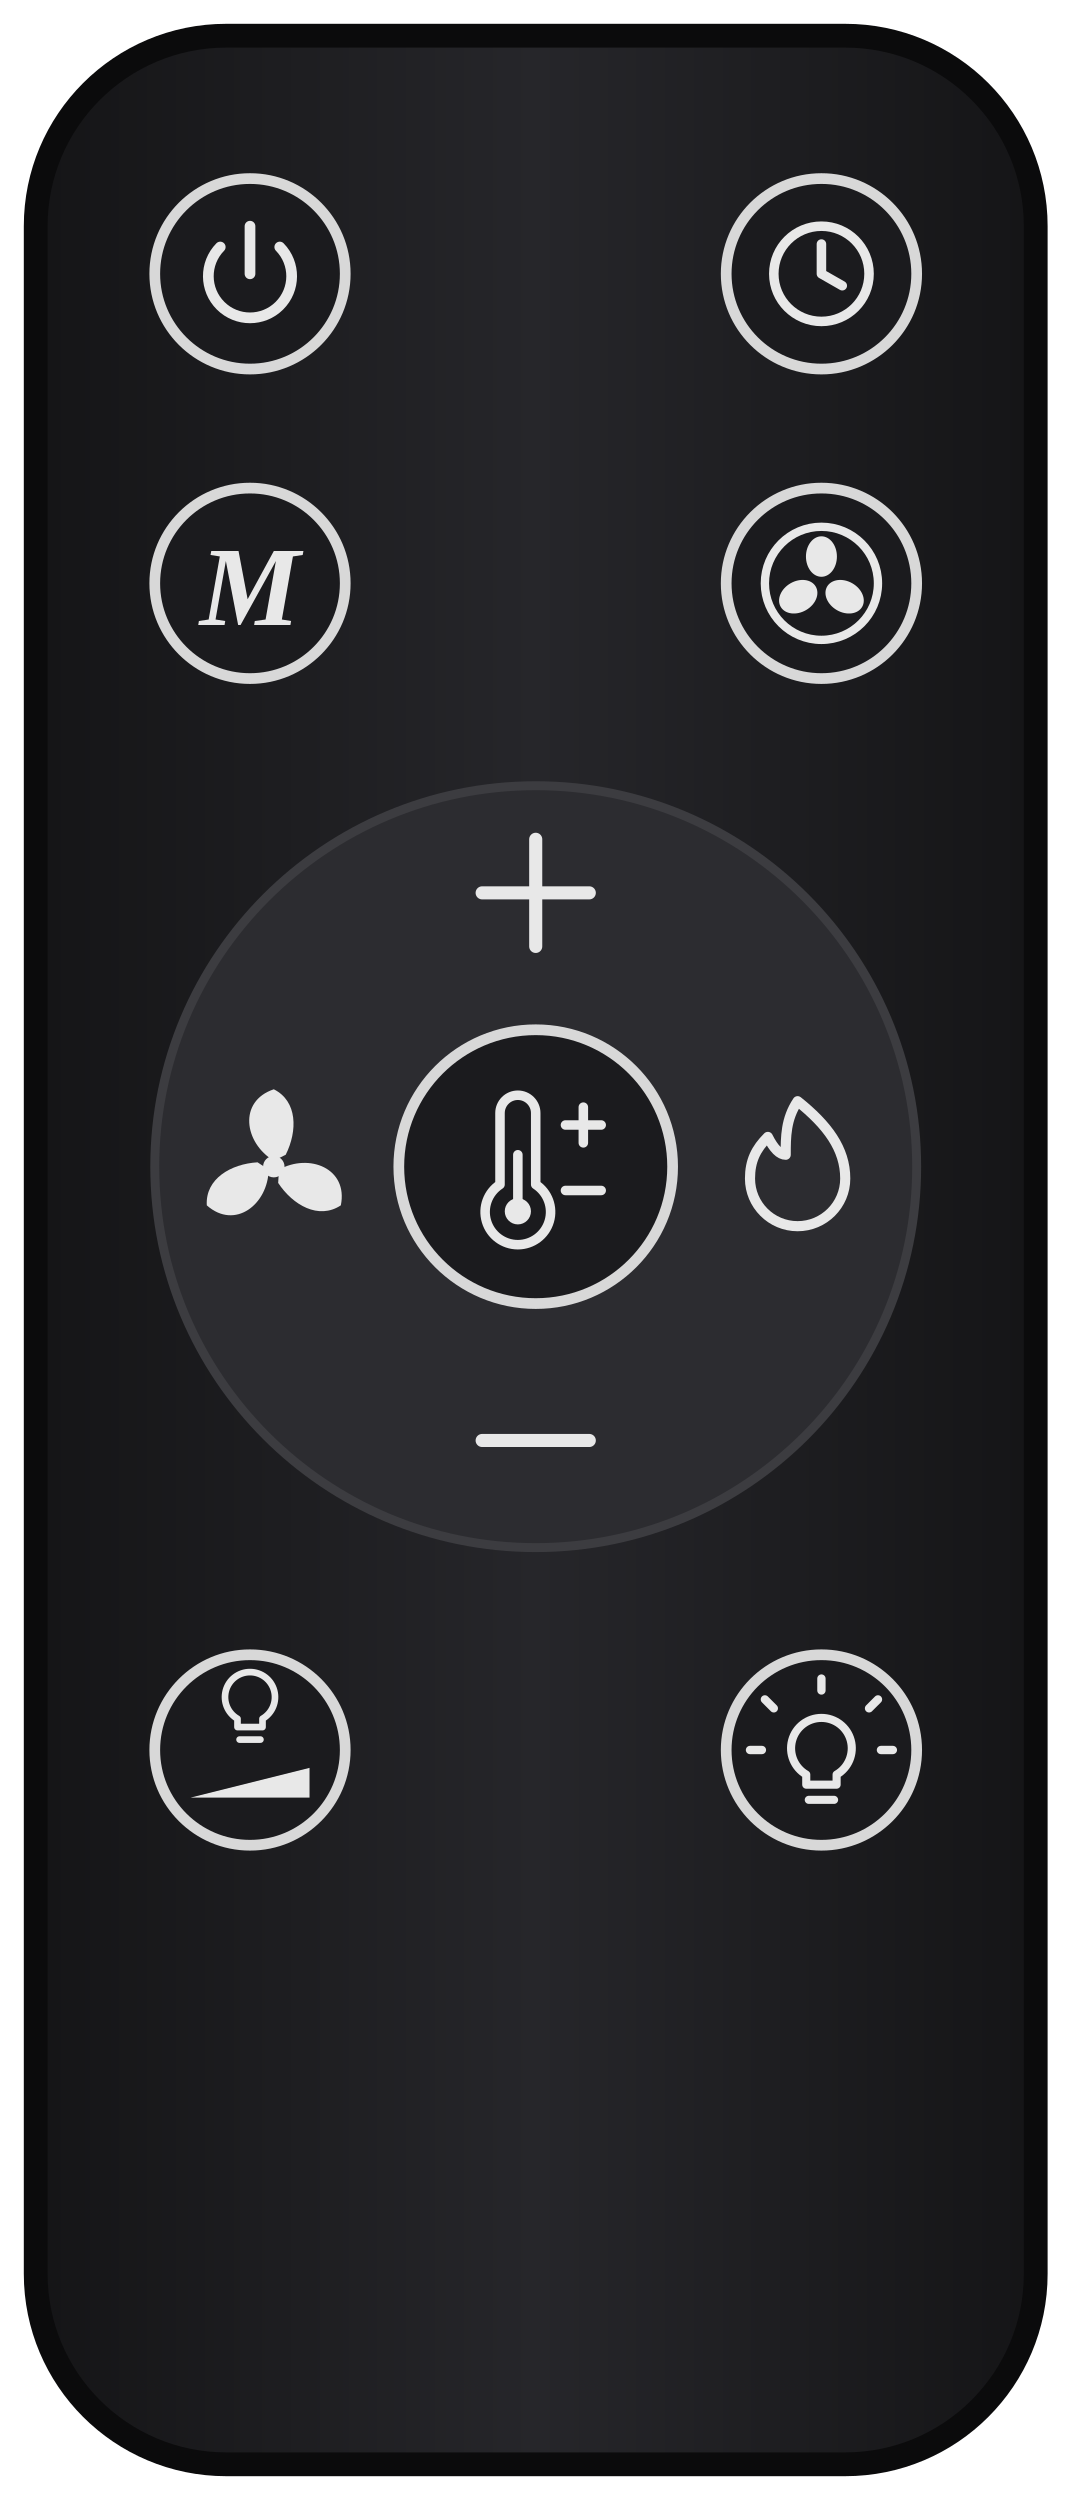
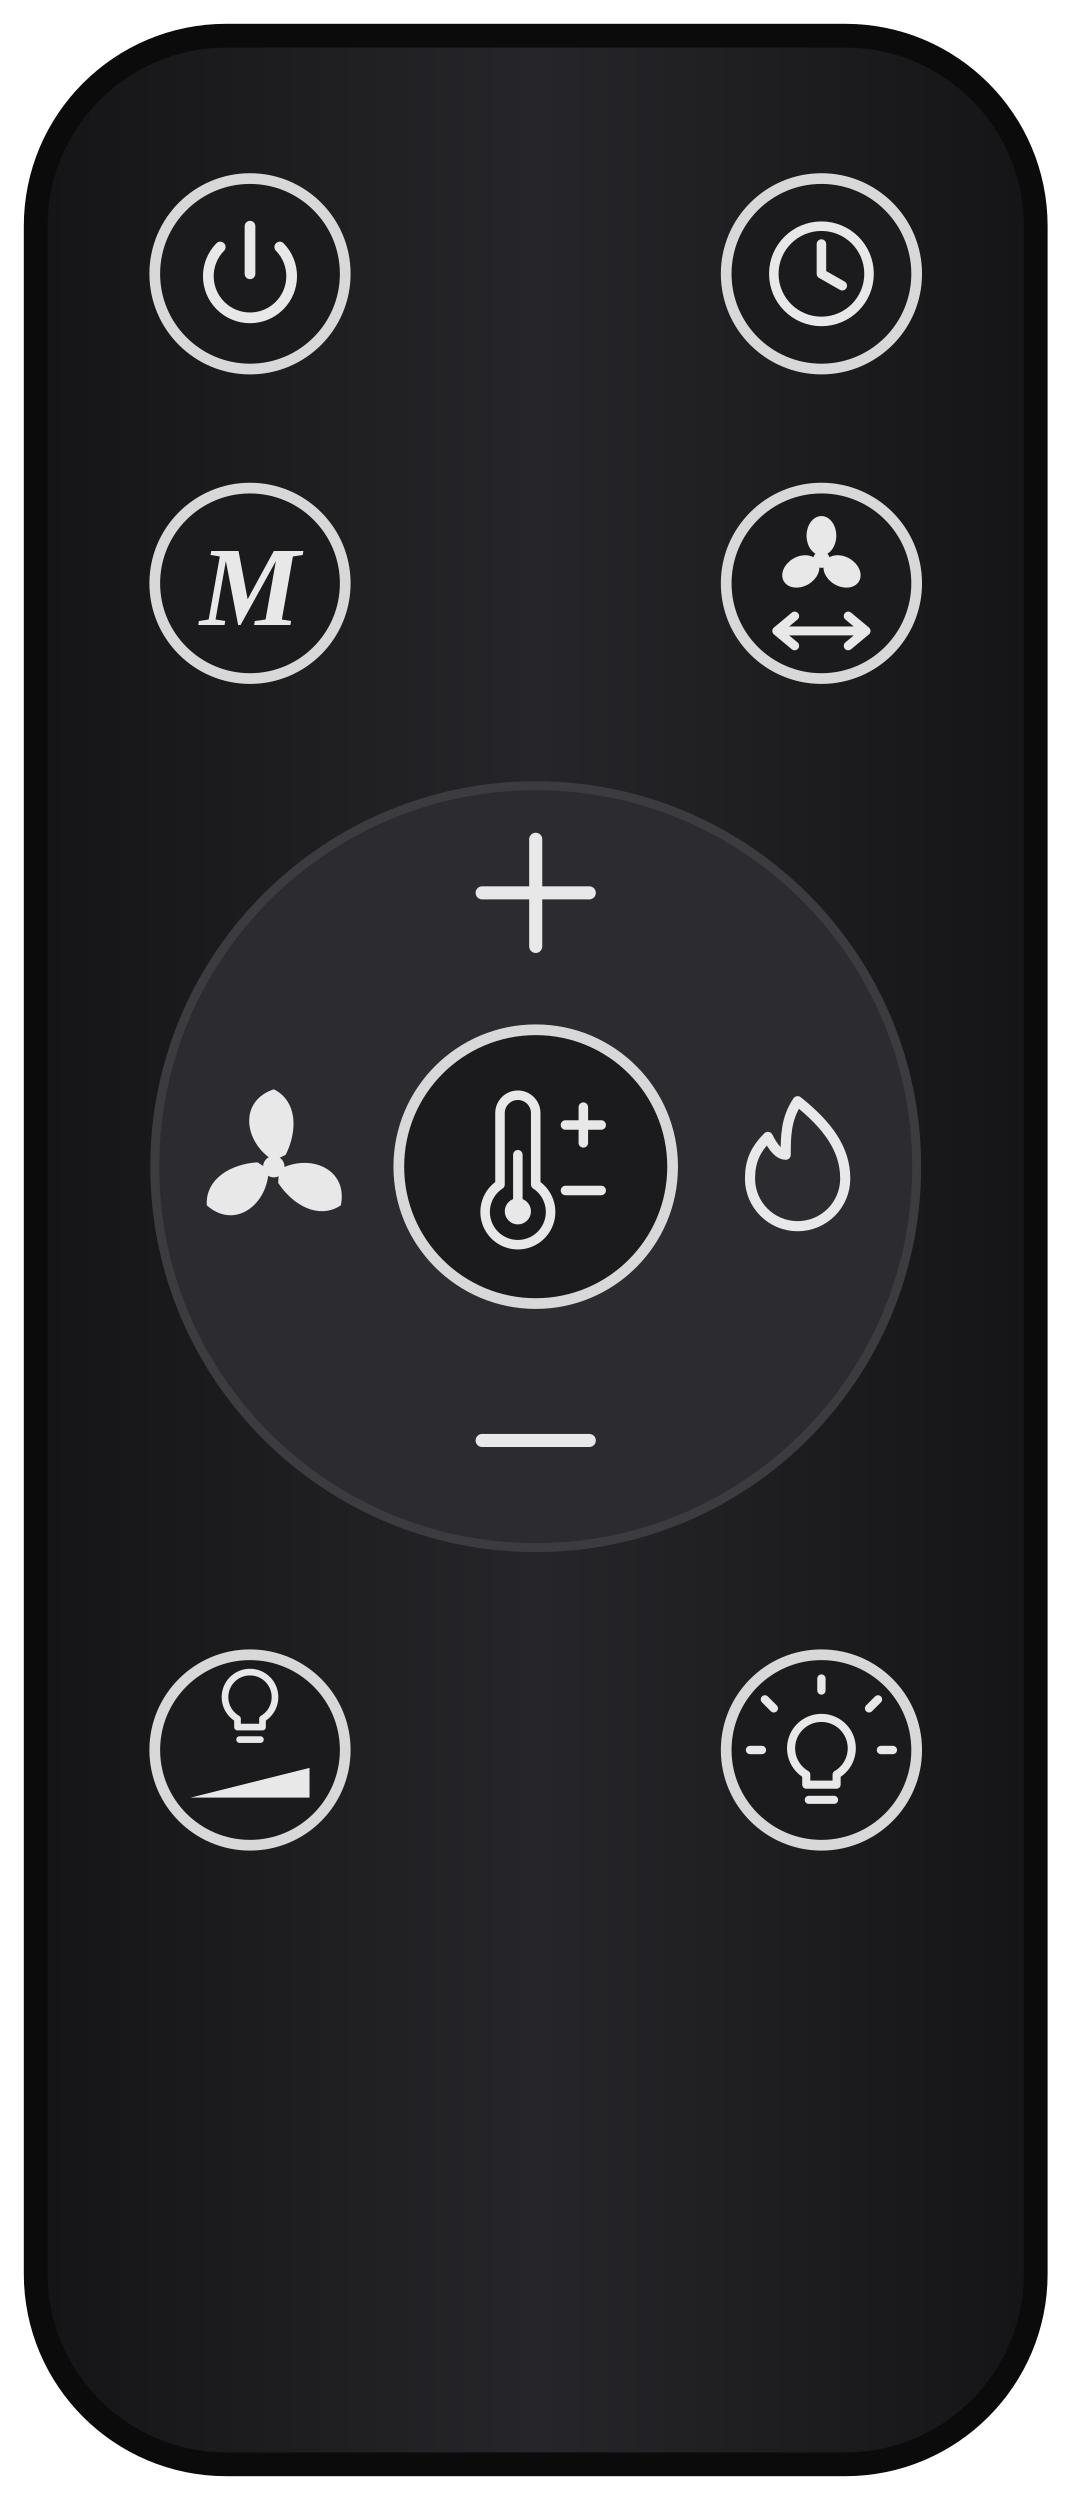
<svg xmlns="http://www.w3.org/2000/svg" viewBox="0 0 180 420" fill="none" stroke-linecap="round" stroke-linejoin="round">
  <defs>
    <linearGradient id="fh-body" x1="0" y1="0" x2="1" y2="0">
      <stop offset="0" stop-color="#151517" />
      <stop offset="0.5" stop-color="#26262a" />
      <stop offset="1" stop-color="#151517" />
    </linearGradient>
    <g id="fh-bulb">
      <path d="M-3 4.500v-2a6 6 0 1 1 6 0v2z" stroke="#e8e8e8" stroke-width="1.6" />
      <path d="M-2.5 7.500h5" stroke="#e8e8e8" stroke-width="1.6" />
    </g>
  </defs>
  <rect x="4" y="4" width="172" height="412" rx="34" fill="#0b0b0c" />
  <rect x="8" y="8" width="164" height="404" rx="30" fill="url(#fh-body)" />
  <g data-button="power">
    <circle cx="42" cy="46" r="16" fill="#1b1b1e" stroke="#d8d8d8" stroke-width="1.8" />
    <path d="M37 41.500a7 7 0 1 0 10 0M42 38v8" stroke="#e8e8e8" stroke-width="1.8" />
  </g>
  <g data-button="timer">
    <circle cx="138" cy="46" r="16" fill="#1b1b1e" stroke="#d8d8d8" stroke-width="1.8" />
    <circle cx="138" cy="46" r="8" stroke="#e8e8e8" stroke-width="1.6" />
    <path d="M138 41v5l3.5 2" stroke="#e8e8e8" stroke-width="1.6" />
  </g>
  <g data-button="mode">
    <circle cx="42" cy="98" r="16" fill="#1b1b1e" stroke="#d8d8d8" stroke-width="1.8" />
    <text x="42" y="105" text-anchor="middle" font-family="Georgia, 'Times New Roman', serif" font-style="italic" font-weight="bold" font-size="19" fill="#e8e8e8" stroke="none">M</text>
  </g>
  <g data-button="fan_mode">
    <circle cx="138" cy="98" r="16" fill="#1b1b1e" stroke="#d8d8d8" stroke-width="1.8" />
-     <circle cx="138" cy="98" r="9.5" stroke="#e8e8e8" stroke-width="1.4" />
    <g fill="#e8e8e8" stroke="none">
-       <ellipse cx="138" cy="93.5" rx="2.6" ry="3.4" />
-       <ellipse cx="138" cy="93.5" rx="2.6" ry="3.4" transform="rotate(120 138 98)" />
-       <ellipse cx="138" cy="93.5" rx="2.6" ry="3.4" transform="rotate(240 138 98)" />
+       <ellipse cx="138" cy="90" rx="2.5" ry="3.3" />
+       <ellipse cx="138" cy="90" rx="2.5" ry="3.3" transform="rotate(120 138 94)" />
+       <ellipse cx="138" cy="90" rx="2.5" ry="3.3" transform="rotate(240 138 94)" />
+       <circle cx="138" cy="94" r="1.4" />
    </g>
+     <path d="M130.5 106h15M133.5 103.5l-3 2.5 3 2.5M142.5 103.5l3 2.5-3 2.5" stroke="#e8e8e8" stroke-width="1.5" />
  </g>
  <circle cx="90" cy="196" r="64" fill="#2c2c30" stroke="#3c3c40" stroke-width="1.5" />
  <g data-button="plus">
    <path d="M52 164a50 50 0 0 1 76 0l-18 14a27 27 0 0 0-40 0z" fill="transparent" stroke="none" />
    <path d="M81 150h18M90 141v18" stroke="#e8e8e8" stroke-width="2.2" />
  </g>
  <g data-button="minus">
    <path d="M52 228a50 50 0 0 0 76 0l-18-14a27 27 0 0 1-40 0z" fill="transparent" stroke="none" />
    <path d="M81 242h18" stroke="#e8e8e8" stroke-width="2.2" />
  </g>
  <g data-button="fan">
    <path d="M58 158a50 50 0 0 0 0 76l14-18a27 27 0 0 1 0-40z" fill="transparent" stroke="none" />
    <g fill="#e8e8e8" stroke="none">
      <path d="M46 195c-5-3-6-10 0-12 4 2 4 7 2 11z" />
      <path d="M46 195c-5-3-6-10 0-12 4 2 4 7 2 11z" transform="rotate(120 46 196)" />
      <path d="M46 195c-5-3-6-10 0-12 4 2 4 7 2 11z" transform="rotate(240 46 196)" />
      <circle cx="46" cy="196" r="1.8" />
    </g>
  </g>
  <g data-button="heat">
    <path d="M122 158a50 50 0 0 1 0 76l-14-18a27 27 0 0 0 0-40z" fill="transparent" stroke="none" />
    <path d="M134 185c5 4 8 8 8 13a8 8 0 0 1-16 0c0-3 1-5 3-7 1 2 2 3 3 3 0-3 0-6 2-9z" stroke="#e8e8e8" stroke-width="1.7" />
  </g>
  <g data-button="temperature">
    <circle cx="90" cy="196" r="23" fill="#1b1b1e" stroke="#d8d8d8" stroke-width="1.8" />
    <path d="M84 199v-12a3 3 0 0 1 6 0v12a5.5 5.5 0 1 1-6 0z" stroke="#e8e8e8" stroke-width="1.6" />
    <circle cx="87" cy="203.5" r="2.2" fill="#e8e8e8" />
    <path d="M87 203v-9" stroke="#e8e8e8" stroke-width="1.6" />
    <path d="M95 189h6M98 186v6M95 200h6" stroke="#e8e8e8" stroke-width="1.6" />
  </g>
  <g data-button="dimmer">
    <circle cx="42" cy="294" r="16" fill="#1b1b1e" stroke="#d8d8d8" stroke-width="1.8" />
    <use href="#fh-bulb" transform="translate(42 287) scale(0.7)" />
    <path d="M32 302h20v-5z" fill="#e8e8e8" />
  </g>
  <g data-button="light">
    <circle cx="138" cy="294" r="16" fill="#1b1b1e" stroke="#d8d8d8" stroke-width="1.8" />
    <use href="#fh-bulb" transform="translate(138 296) scale(0.85)" />
    <path d="M138 284v-2M130 287l-1.5-1.500M146 287l1.5-1.500M128 294h-2M148 294h2" stroke="#e8e8e8" stroke-width="1.4" />
  </g>
</svg>
